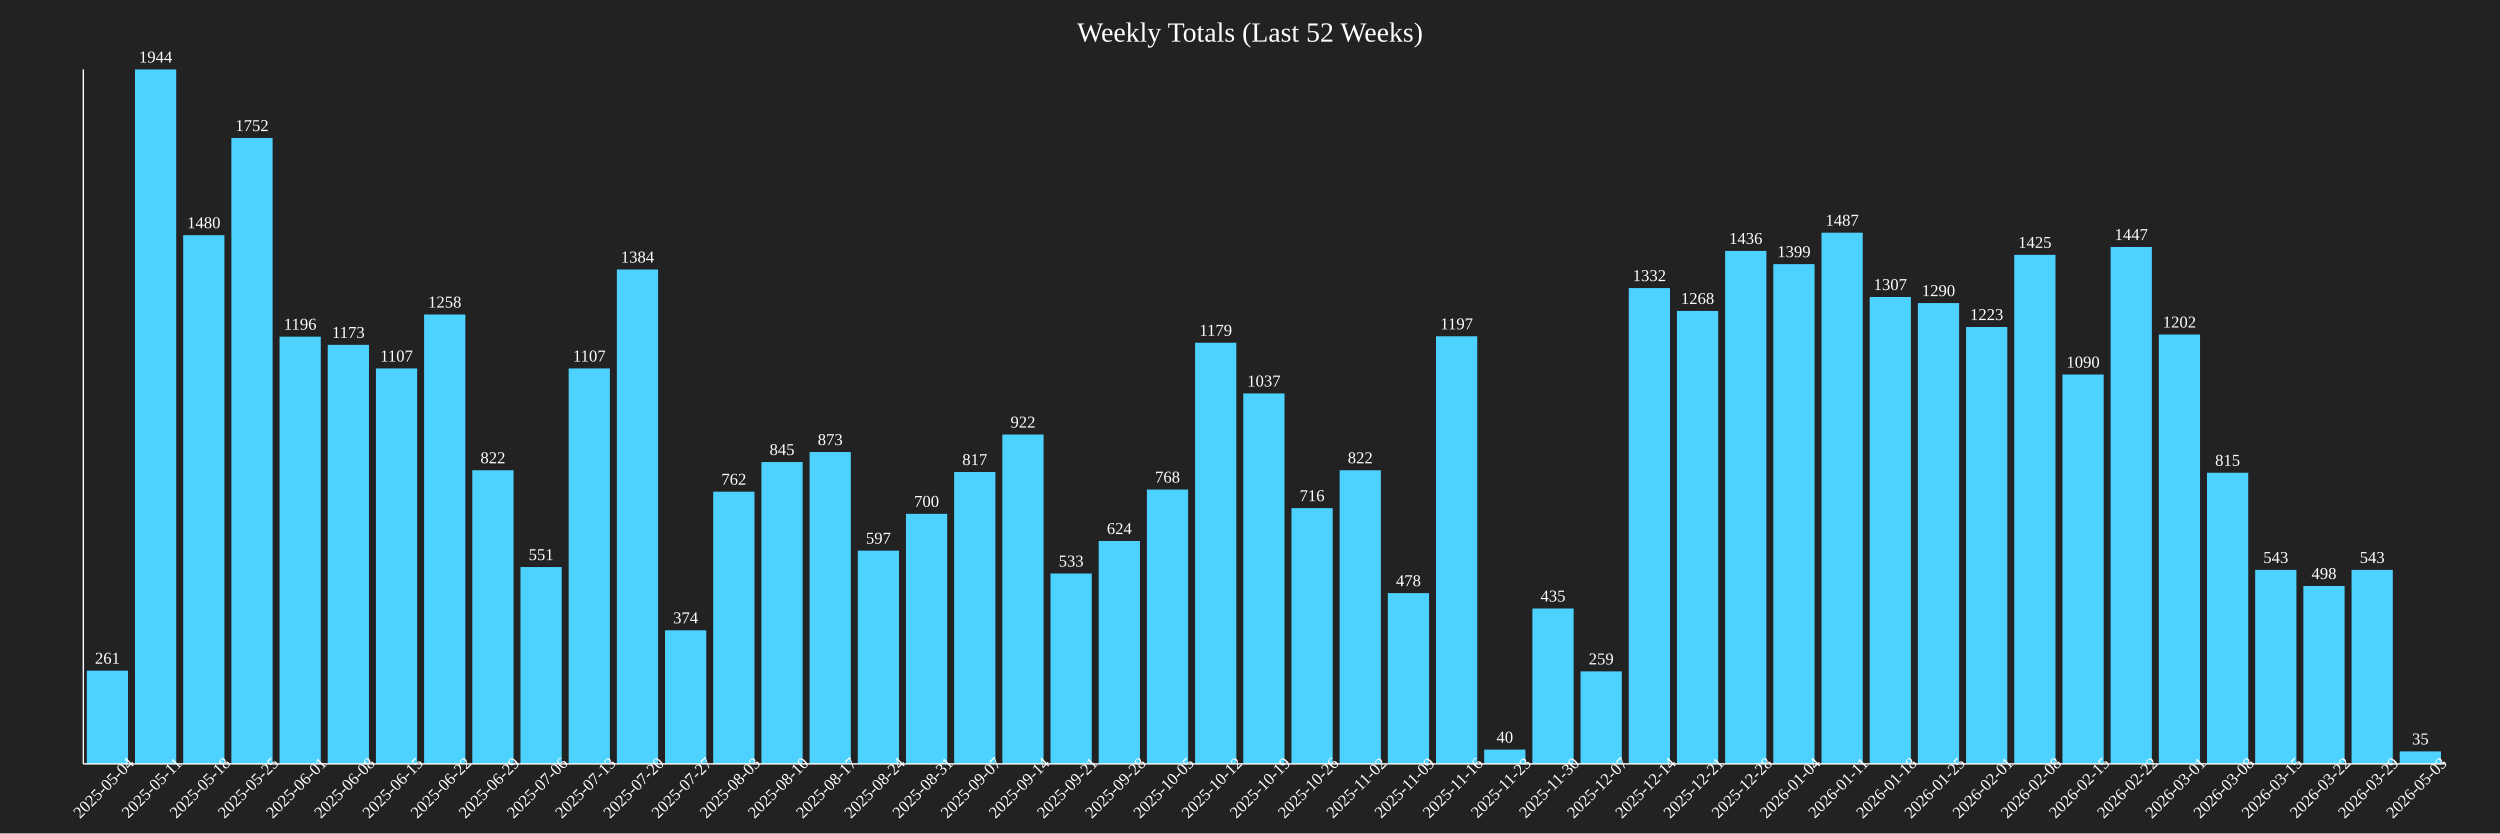
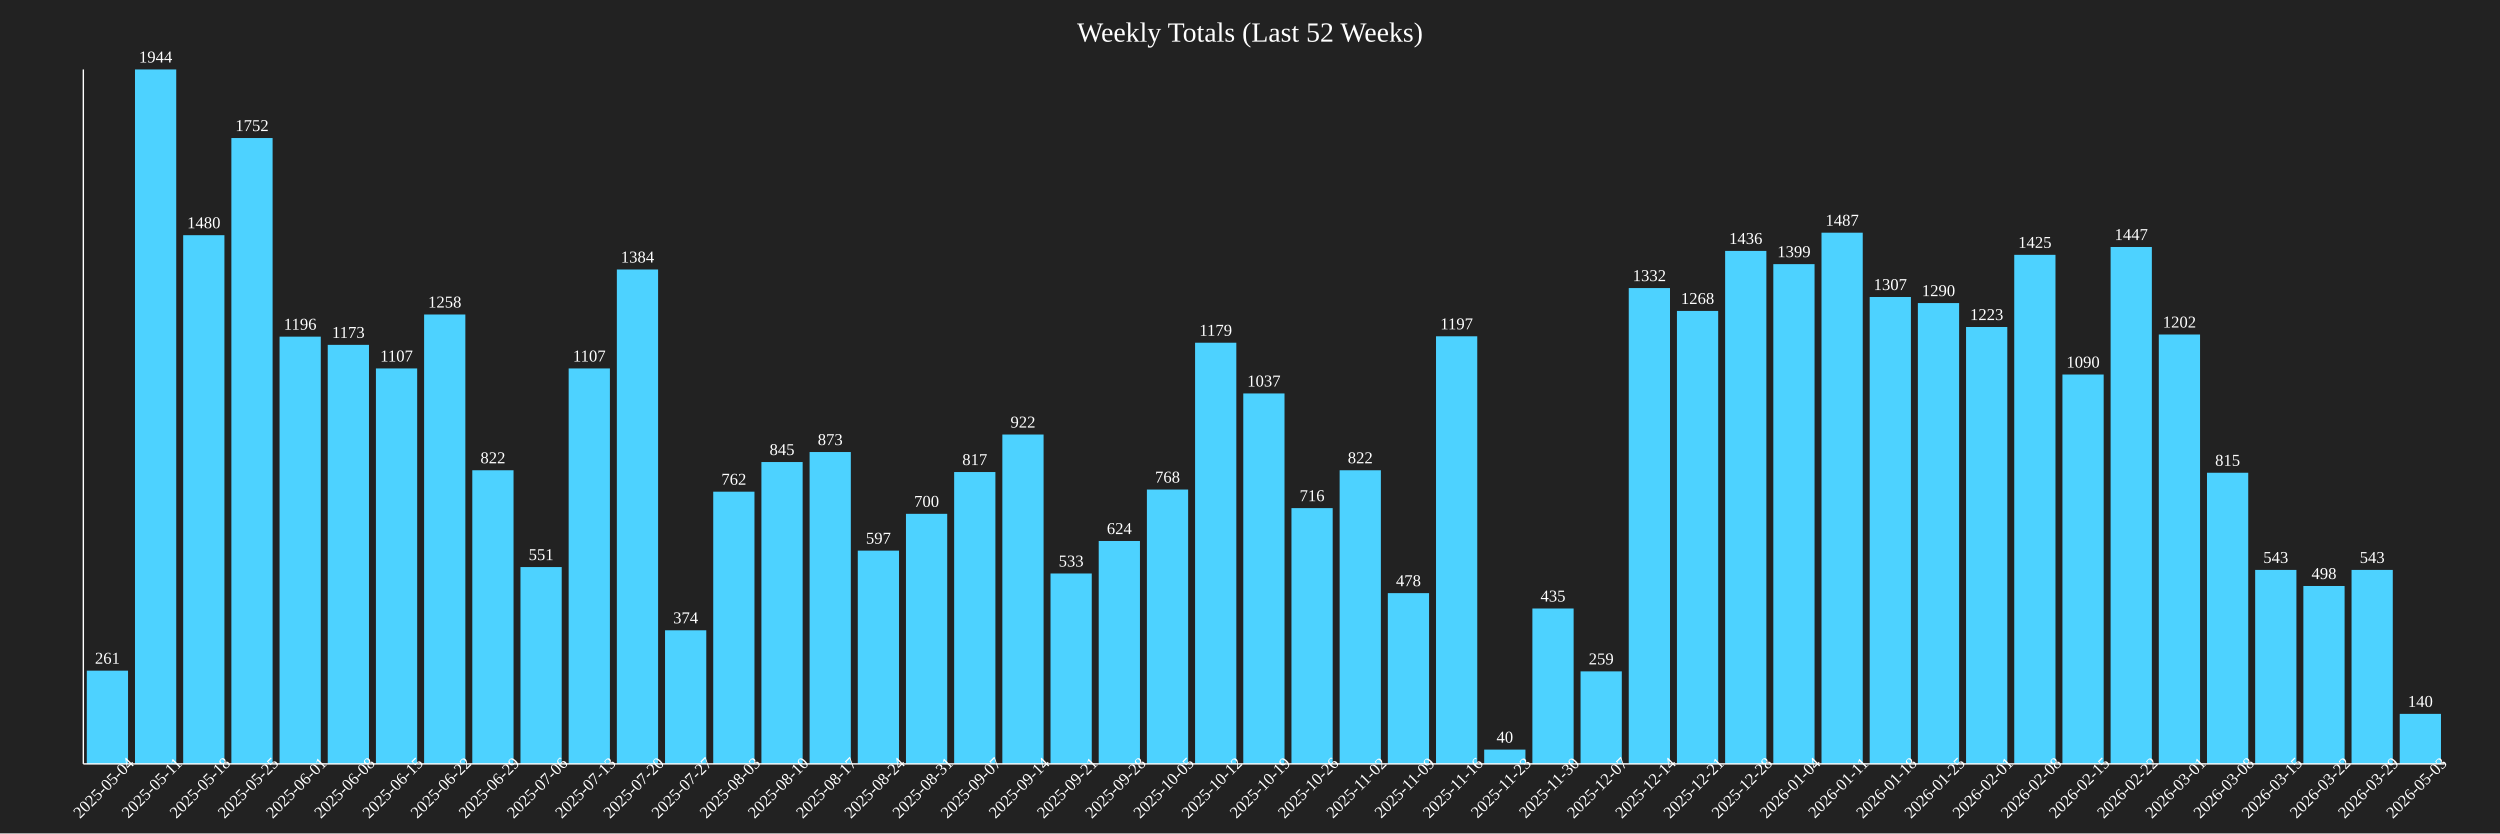
<svg xmlns="http://www.w3.org/2000/svg" baseProfile="full" height="600" version="1.1" width="1800">
  <defs />
  <rect fill="#222222" height="100%" width="100%" x="0" y="0" />
  <text fill="white" font-size="20" text-anchor="middle" x="900.0" y="30">Weekly Totals (Last 52 Weeks)</text>
  <rect fill="#4DD2FF" height="67.13" width="29.694" x="62.5" y="482.87" />
  <text fill="white" font-size="12" text-anchor="middle" x="77.347" y="477.87">261</text>
  <text fill="white" font-size="12" text-anchor="middle" transform="rotate(-45,77.34694,570)" x="77.347" y="570">2025-05-04</text>
  <rect fill="#4DD2FF" height="500.0" width="29.694" x="97.194" y="50.0" />
  <text fill="white" font-size="12" text-anchor="middle" x="112.041" y="45.0">1944</text>
  <text fill="white" font-size="12" text-anchor="middle" transform="rotate(-45,112.0408,570)" x="112.041" y="570">2025-05-11</text>
  <rect fill="#4DD2FF" height="380.658" width="29.694" x="131.888" y="169.342" />
  <text fill="white" font-size="12" text-anchor="middle" x="146.735" y="164.342">1480</text>
  <text fill="white" font-size="12" text-anchor="middle" transform="rotate(-45,146.7347,570)" x="146.735" y="570">2025-05-18</text>
  <rect fill="#4DD2FF" height="450.617" width="29.694" x="166.582" y="99.383" />
  <text fill="white" font-size="12" text-anchor="middle" x="181.429" y="94.383">1752</text>
  <text fill="white" font-size="12" text-anchor="middle" transform="rotate(-45,181.4286,570)" x="181.429" y="570">2025-05-25</text>
  <rect fill="#4DD2FF" height="307.613" width="29.694" x="201.276" y="242.387" />
  <text fill="white" font-size="12" text-anchor="middle" x="216.122" y="237.387">1196</text>
  <text fill="white" font-size="12" text-anchor="middle" transform="rotate(-45,216.1224,570)" x="216.122" y="570">2025-06-01</text>
  <rect fill="#4DD2FF" height="301.698" width="29.694" x="235.969" y="248.302" />
  <text fill="white" font-size="12" text-anchor="middle" x="250.816" y="243.302">1173</text>
  <text fill="white" font-size="12" text-anchor="middle" transform="rotate(-45,250.8163,570)" x="250.816" y="570">2025-06-08</text>
  <rect fill="#4DD2FF" height="284.722" width="29.694" x="270.663" y="265.278" />
  <text fill="white" font-size="12" text-anchor="middle" x="285.51" y="260.278">1107</text>
  <text fill="white" font-size="12" text-anchor="middle" transform="rotate(-45,285.5102,570)" x="285.51" y="570">2025-06-15</text>
  <rect fill="#4DD2FF" height="323.56" width="29.694" x="305.357" y="226.44" />
  <text fill="white" font-size="12" text-anchor="middle" x="320.204" y="221.44">1258</text>
  <text fill="white" font-size="12" text-anchor="middle" transform="rotate(-45,320.2041,570)" x="320.204" y="570">2025-06-22</text>
  <rect fill="#4DD2FF" height="211.42" width="29.694" x="340.051" y="338.58" />
  <text fill="white" font-size="12" text-anchor="middle" x="354.898" y="333.58">822</text>
  <text fill="white" font-size="12" text-anchor="middle" transform="rotate(-45,354.898,570)" x="354.898" y="570">2025-06-29</text>
  <rect fill="#4DD2FF" height="141.718" width="29.694" x="374.745" y="408.282" />
  <text fill="white" font-size="12" text-anchor="middle" x="389.592" y="403.282">551</text>
  <text fill="white" font-size="12" text-anchor="middle" transform="rotate(-45,389.5918,570)" x="389.592" y="570">2025-07-06</text>
  <rect fill="#4DD2FF" height="284.722" width="29.694" x="409.439" y="265.278" />
  <text fill="white" font-size="12" text-anchor="middle" x="424.286" y="260.278">1107</text>
  <text fill="white" font-size="12" text-anchor="middle" transform="rotate(-45,424.2857,570)" x="424.286" y="570">2025-07-13</text>
  <rect fill="#4DD2FF" height="355.967" width="29.694" x="444.133" y="194.033" />
  <text fill="white" font-size="12" text-anchor="middle" x="458.98" y="189.033">1384</text>
  <text fill="white" font-size="12" text-anchor="middle" transform="rotate(-45,458.9796,570)" x="458.98" y="570">2025-07-20</text>
  <rect fill="#4DD2FF" height="96.193" width="29.694" x="478.827" y="453.807" />
  <text fill="white" font-size="12" text-anchor="middle" x="493.673" y="448.807">374</text>
  <text fill="white" font-size="12" text-anchor="middle" transform="rotate(-45,493.6735,570)" x="493.673" y="570">2025-07-27</text>
  <rect fill="#4DD2FF" height="195.988" width="29.694" x="513.52" y="354.012" />
  <text fill="white" font-size="12" text-anchor="middle" x="528.367" y="349.012">762</text>
  <text fill="white" font-size="12" text-anchor="middle" transform="rotate(-45,528.3673,570)" x="528.367" y="570">2025-08-03</text>
  <rect fill="#4DD2FF" height="217.335" width="29.694" x="548.214" y="332.665" />
  <text fill="white" font-size="12" text-anchor="middle" x="563.061" y="327.665">845</text>
  <text fill="white" font-size="12" text-anchor="middle" transform="rotate(-45,563.0612,570)" x="563.061" y="570">2025-08-10</text>
  <rect fill="#4DD2FF" height="224.537" width="29.694" x="582.908" y="325.463" />
  <text fill="white" font-size="12" text-anchor="middle" x="597.755" y="320.463">873</text>
  <text fill="white" font-size="12" text-anchor="middle" transform="rotate(-45,597.7551,570)" x="597.755" y="570">2025-08-17</text>
  <rect fill="#4DD2FF" height="153.549" width="29.694" x="617.602" y="396.451" />
  <text fill="white" font-size="12" text-anchor="middle" x="632.449" y="391.451">597</text>
  <text fill="white" font-size="12" text-anchor="middle" transform="rotate(-45,632.449,570)" x="632.449" y="570">2025-08-24</text>
  <rect fill="#4DD2FF" height="180.041" width="29.694" x="652.296" y="369.959" />
  <text fill="white" font-size="12" text-anchor="middle" x="667.143" y="364.959">700</text>
  <text fill="white" font-size="12" text-anchor="middle" transform="rotate(-45,667.1429,570)" x="667.143" y="570">2025-08-31</text>
  <rect fill="#4DD2FF" height="210.134" width="29.694" x="686.99" y="339.866" />
  <text fill="white" font-size="12" text-anchor="middle" x="701.837" y="334.866">817</text>
  <text fill="white" font-size="12" text-anchor="middle" transform="rotate(-45,701.8367,570)" x="701.837" y="570">2025-09-07</text>
  <rect fill="#4DD2FF" height="237.14" width="29.694" x="721.684" y="312.86" />
  <text fill="white" font-size="12" text-anchor="middle" x="736.531" y="307.86">922</text>
  <text fill="white" font-size="12" text-anchor="middle" transform="rotate(-45,736.5306,570)" x="736.531" y="570">2025-09-14</text>
  <rect fill="#4DD2FF" height="137.088" width="29.694" x="756.378" y="412.912" />
  <text fill="white" font-size="12" text-anchor="middle" x="771.224" y="407.912">533</text>
  <text fill="white" font-size="12" text-anchor="middle" transform="rotate(-45,771.2245,570)" x="771.224" y="570">2025-09-21</text>
  <rect fill="#4DD2FF" height="160.494" width="29.694" x="791.071" y="389.506" />
  <text fill="white" font-size="12" text-anchor="middle" x="805.918" y="384.506">624</text>
  <text fill="white" font-size="12" text-anchor="middle" transform="rotate(-45,805.9184,570)" x="805.918" y="570">2025-09-28</text>
  <rect fill="#4DD2FF" height="197.531" width="29.694" x="825.765" y="352.469" />
  <text fill="white" font-size="12" text-anchor="middle" x="840.612" y="347.469">768</text>
  <text fill="white" font-size="12" text-anchor="middle" transform="rotate(-45,840.6122,570)" x="840.612" y="570">2025-10-05</text>
  <rect fill="#4DD2FF" height="303.241" width="29.694" x="860.459" y="246.759" />
  <text fill="white" font-size="12" text-anchor="middle" x="875.306" y="241.759">1179</text>
  <text fill="white" font-size="12" text-anchor="middle" transform="rotate(-45,875.3061,570)" x="875.306" y="570">2025-10-12</text>
  <rect fill="#4DD2FF" height="266.718" width="29.694" x="895.153" y="283.282" />
  <text fill="white" font-size="12" text-anchor="middle" x="910.0" y="278.282">1037</text>
  <text fill="white" font-size="12" text-anchor="middle" transform="rotate(-45,910.0,570)" x="910.0" y="570">2025-10-19</text>
  <rect fill="#4DD2FF" height="184.156" width="29.694" x="929.847" y="365.844" />
  <text fill="white" font-size="12" text-anchor="middle" x="944.694" y="360.844">716</text>
  <text fill="white" font-size="12" text-anchor="middle" transform="rotate(-45,944.6939,570)" x="944.694" y="570">2025-10-26</text>
  <rect fill="#4DD2FF" height="211.42" width="29.694" x="964.541" y="338.58" />
  <text fill="white" font-size="12" text-anchor="middle" x="979.388" y="333.58">822</text>
  <text fill="white" font-size="12" text-anchor="middle" transform="rotate(-45,979.3878,570)" x="979.388" y="570">2025-11-02</text>
  <rect fill="#4DD2FF" height="122.942" width="29.694" x="999.235" y="427.058" />
  <text fill="white" font-size="12" text-anchor="middle" x="1014.082" y="422.058">478</text>
  <text fill="white" font-size="12" text-anchor="middle" transform="rotate(-45,1014.082,570)" x="1014.082" y="570">2025-11-09</text>
  <rect fill="#4DD2FF" height="307.87" width="29.694" x="1033.929" y="242.13" />
  <text fill="white" font-size="12" text-anchor="middle" x="1048.776" y="237.13">1197</text>
  <text fill="white" font-size="12" text-anchor="middle" transform="rotate(-45,1048.776,570)" x="1048.776" y="570">2025-11-16</text>
  <rect fill="#4DD2FF" height="10.288" width="29.694" x="1068.622" y="539.712" />
  <text fill="white" font-size="12" text-anchor="middle" x="1083.469" y="534.712">40</text>
  <text fill="white" font-size="12" text-anchor="middle" transform="rotate(-45,1083.469,570)" x="1083.469" y="570">2025-11-23</text>
  <rect fill="#4DD2FF" height="111.883" width="29.694" x="1103.316" y="438.117" />
  <text fill="white" font-size="12" text-anchor="middle" x="1118.163" y="433.117">435</text>
  <text fill="white" font-size="12" text-anchor="middle" transform="rotate(-45,1118.163,570)" x="1118.163" y="570">2025-11-30</text>
  <rect fill="#4DD2FF" height="66.615" width="29.694" x="1138.01" y="483.385" />
  <text fill="white" font-size="12" text-anchor="middle" x="1152.857" y="478.385">259</text>
  <text fill="white" font-size="12" text-anchor="middle" transform="rotate(-45,1152.857,570)" x="1152.857" y="570">2025-12-07</text>
  <rect fill="#4DD2FF" height="342.593" width="29.694" x="1172.704" y="207.407" />
  <text fill="white" font-size="12" text-anchor="middle" x="1187.551" y="202.407">1332</text>
  <text fill="white" font-size="12" text-anchor="middle" transform="rotate(-45,1187.551,570)" x="1187.551" y="570">2025-12-14</text>
  <rect fill="#4DD2FF" height="326.132" width="29.694" x="1207.398" y="223.868" />
  <text fill="white" font-size="12" text-anchor="middle" x="1222.245" y="218.868">1268</text>
  <text fill="white" font-size="12" text-anchor="middle" transform="rotate(-45,1222.245,570)" x="1222.245" y="570">2025-12-21</text>
  <rect fill="#4DD2FF" height="369.342" width="29.694" x="1242.092" y="180.658" />
  <text fill="white" font-size="12" text-anchor="middle" x="1256.939" y="175.658">1436</text>
  <text fill="white" font-size="12" text-anchor="middle" transform="rotate(-45,1256.939,570)" x="1256.939" y="570">2025-12-28</text>
  <rect fill="#4DD2FF" height="359.825" width="29.694" x="1276.786" y="190.175" />
  <text fill="white" font-size="12" text-anchor="middle" x="1291.633" y="185.175">1399</text>
  <text fill="white" font-size="12" text-anchor="middle" transform="rotate(-45,1291.633,570)" x="1291.633" y="570">2026-01-04</text>
  <rect fill="#4DD2FF" height="382.459" width="29.694" x="1311.48" y="167.541" />
  <text fill="white" font-size="12" text-anchor="middle" x="1326.327" y="162.541">1487</text>
  <text fill="white" font-size="12" text-anchor="middle" transform="rotate(-45,1326.327,570)" x="1326.327" y="570">2026-01-11</text>
  <rect fill="#4DD2FF" height="336.163" width="29.694" x="1346.173" y="213.837" />
  <text fill="white" font-size="12" text-anchor="middle" x="1361.02" y="208.837">1307</text>
  <text fill="white" font-size="12" text-anchor="middle" transform="rotate(-45,1361.02,570)" x="1361.02" y="570">2026-01-18</text>
  <rect fill="#4DD2FF" height="331.79" width="29.694" x="1380.867" y="218.21" />
  <text fill="white" font-size="12" text-anchor="middle" x="1395.714" y="213.21">1290</text>
  <text fill="white" font-size="12" text-anchor="middle" transform="rotate(-45,1395.714,570)" x="1395.714" y="570">2026-01-25</text>
  <rect fill="#4DD2FF" height="314.558" width="29.694" x="1415.561" y="235.442" />
  <text fill="white" font-size="12" text-anchor="middle" x="1430.408" y="230.442">1223</text>
  <text fill="white" font-size="12" text-anchor="middle" transform="rotate(-45,1430.408,570)" x="1430.408" y="570">2026-02-01</text>
  <rect fill="#4DD2FF" height="366.512" width="29.694" x="1450.255" y="183.488" />
  <text fill="white" font-size="12" text-anchor="middle" x="1465.102" y="178.488">1425</text>
  <text fill="white" font-size="12" text-anchor="middle" transform="rotate(-45,1465.102,570)" x="1465.102" y="570">2026-02-08</text>
  <rect fill="#4DD2FF" height="280.35" width="29.694" x="1484.949" y="269.65" />
  <text fill="white" font-size="12" text-anchor="middle" x="1499.796" y="264.65">1090</text>
  <text fill="white" font-size="12" text-anchor="middle" transform="rotate(-45,1499.796,570)" x="1499.796" y="570">2026-02-15</text>
  <rect fill="#4DD2FF" height="372.171" width="29.694" x="1519.643" y="177.829" />
  <text fill="white" font-size="12" text-anchor="middle" x="1534.49" y="172.829">1447</text>
  <text fill="white" font-size="12" text-anchor="middle" transform="rotate(-45,1534.49,570)" x="1534.49" y="570">2026-02-22</text>
  <rect fill="#4DD2FF" height="309.156" width="29.694" x="1554.337" y="240.844" />
  <text fill="white" font-size="12" text-anchor="middle" x="1569.184" y="235.844">1202</text>
  <text fill="white" font-size="12" text-anchor="middle" transform="rotate(-45,1569.184,570)" x="1569.184" y="570">2026-03-01</text>
  <rect fill="#4DD2FF" height="209.619" width="29.694" x="1589.031" y="340.381" />
  <text fill="white" font-size="12" text-anchor="middle" x="1603.878" y="335.381">815</text>
  <text fill="white" font-size="12" text-anchor="middle" transform="rotate(-45,1603.878,570)" x="1603.878" y="570">2026-03-08</text>
  <rect fill="#4DD2FF" height="139.66" width="29.694" x="1623.724" y="410.34" />
  <text fill="white" font-size="12" text-anchor="middle" x="1638.571" y="405.34">543</text>
  <text fill="white" font-size="12" text-anchor="middle" transform="rotate(-45,1638.571,570)" x="1638.571" y="570">2026-03-15</text>
  <rect fill="#4DD2FF" height="128.086" width="29.694" x="1658.418" y="421.914" />
  <text fill="white" font-size="12" text-anchor="middle" x="1673.265" y="416.914">498</text>
  <text fill="white" font-size="12" text-anchor="middle" transform="rotate(-45,1673.265,570)" x="1673.265" y="570">2026-03-22</text>
  <rect fill="#4DD2FF" height="139.66" width="29.694" x="1693.112" y="410.34" />
  <text fill="white" font-size="12" text-anchor="middle" x="1707.959" y="405.34">543</text>
  <text fill="white" font-size="12" text-anchor="middle" transform="rotate(-45,1707.959,570)" x="1707.959" y="570">2026-03-29</text>
-   <rect fill="#4DD2FF" height="9.002" width="29.694" x="1727.806" y="540.998" />
-   <text fill="white" font-size="12" text-anchor="middle" x="1742.653" y="535.998">35</text>
+   <rect fill="#4DD2FF" height="36.008" width="29.694" x="1727.806" y="513.992" />
+   <text fill="white" font-size="12" text-anchor="middle" x="1742.653" y="508.992">140</text>
  <text fill="white" font-size="12" text-anchor="middle" transform="rotate(-45,1742.653,570)" x="1742.653" y="570">2026-05-03</text>
  <line stroke="white" x1="60" x2="60" y1="50" y2="550" />
  <line stroke="white" x1="60" x2="1760" y1="550" y2="550" />
</svg>
